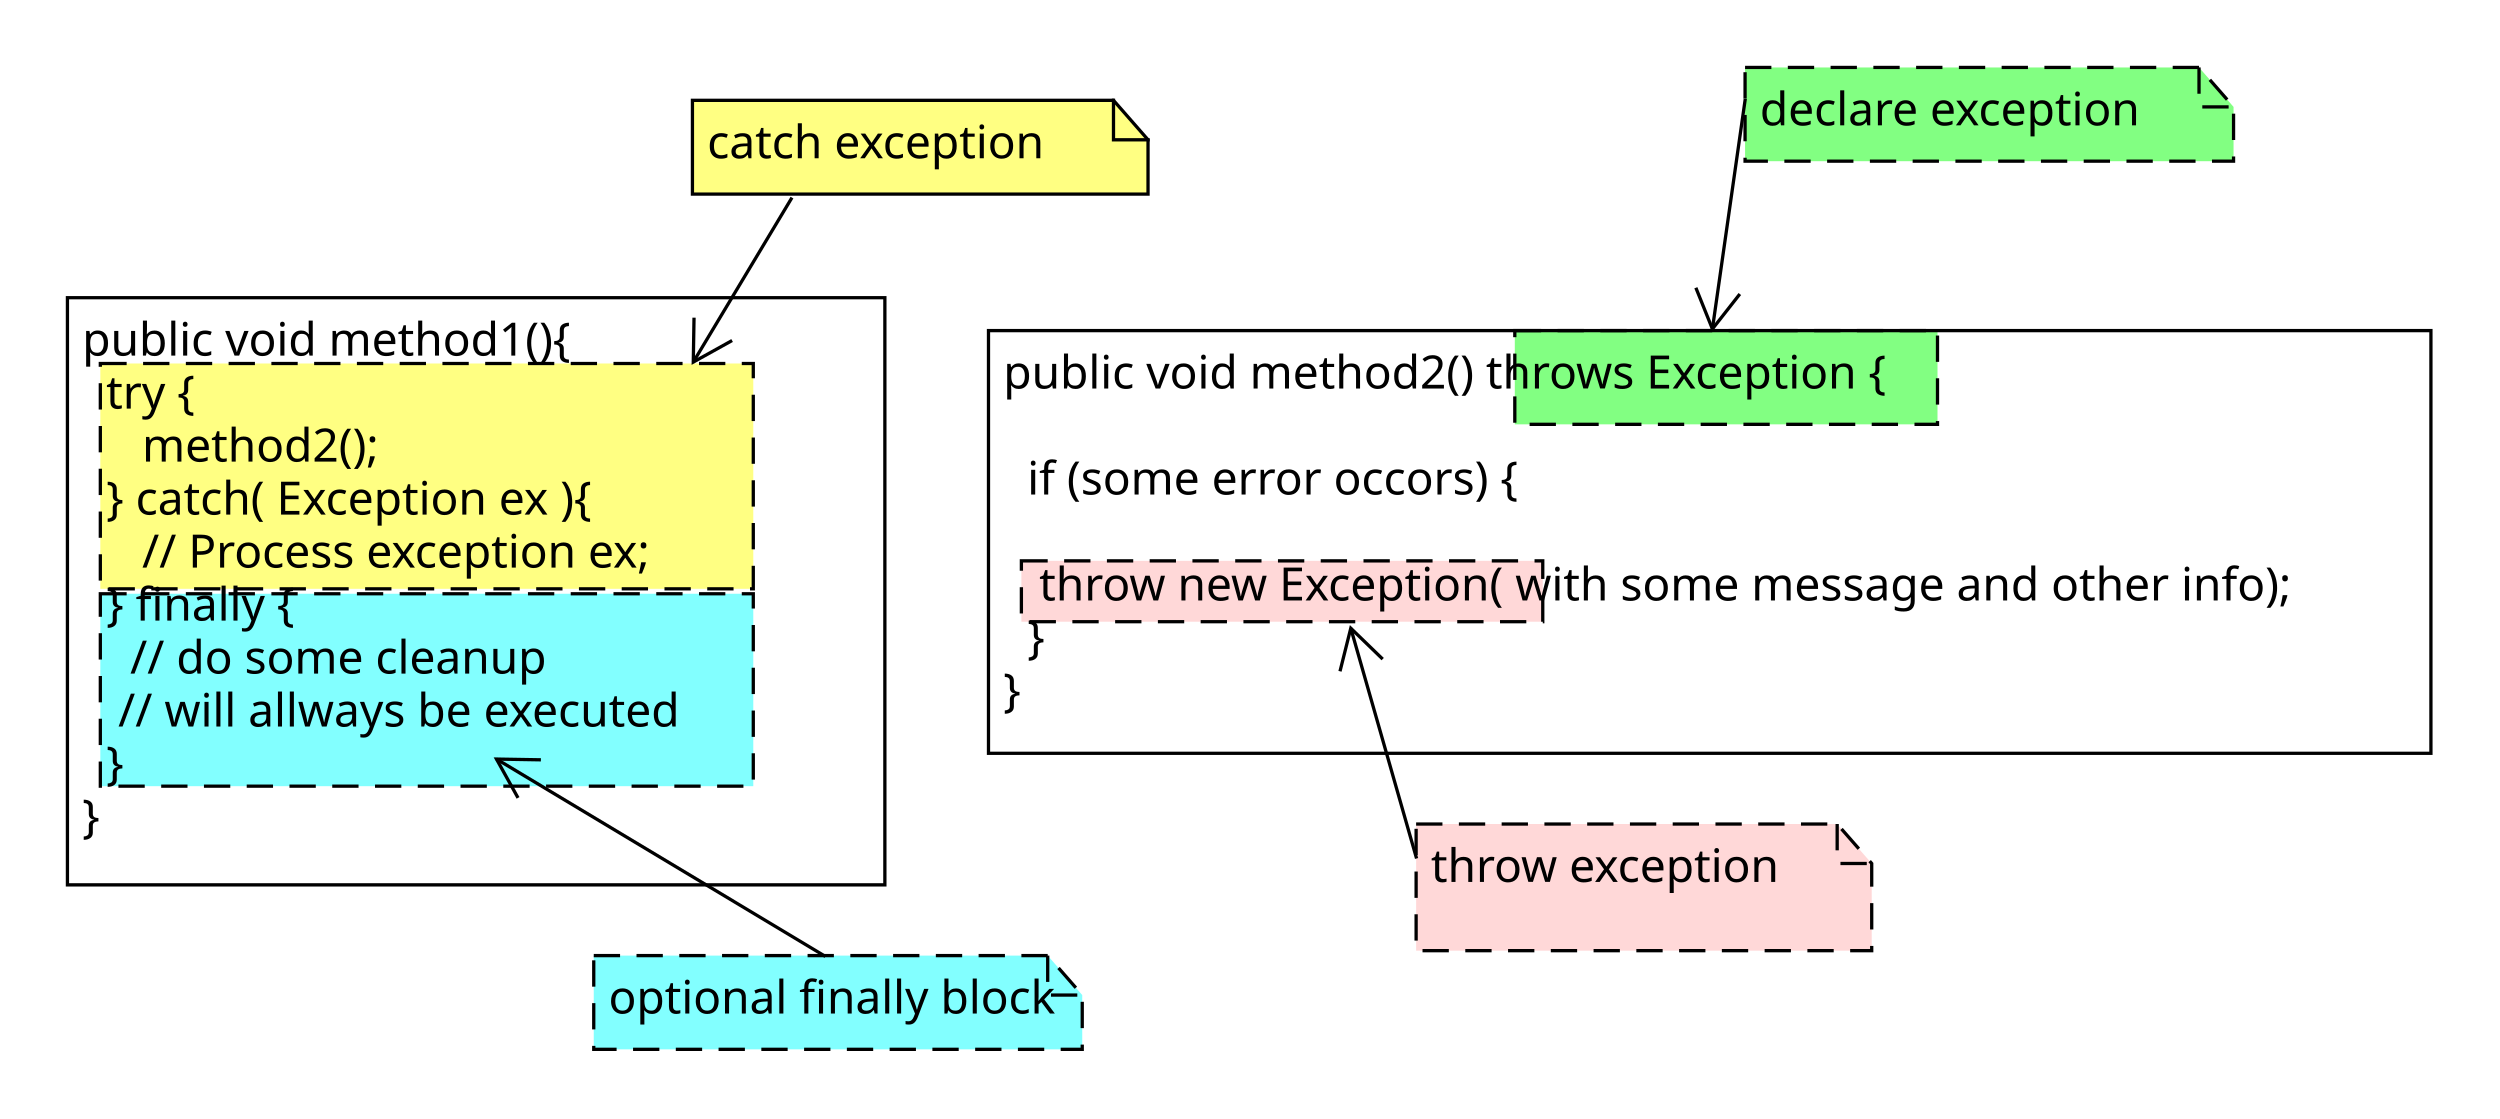
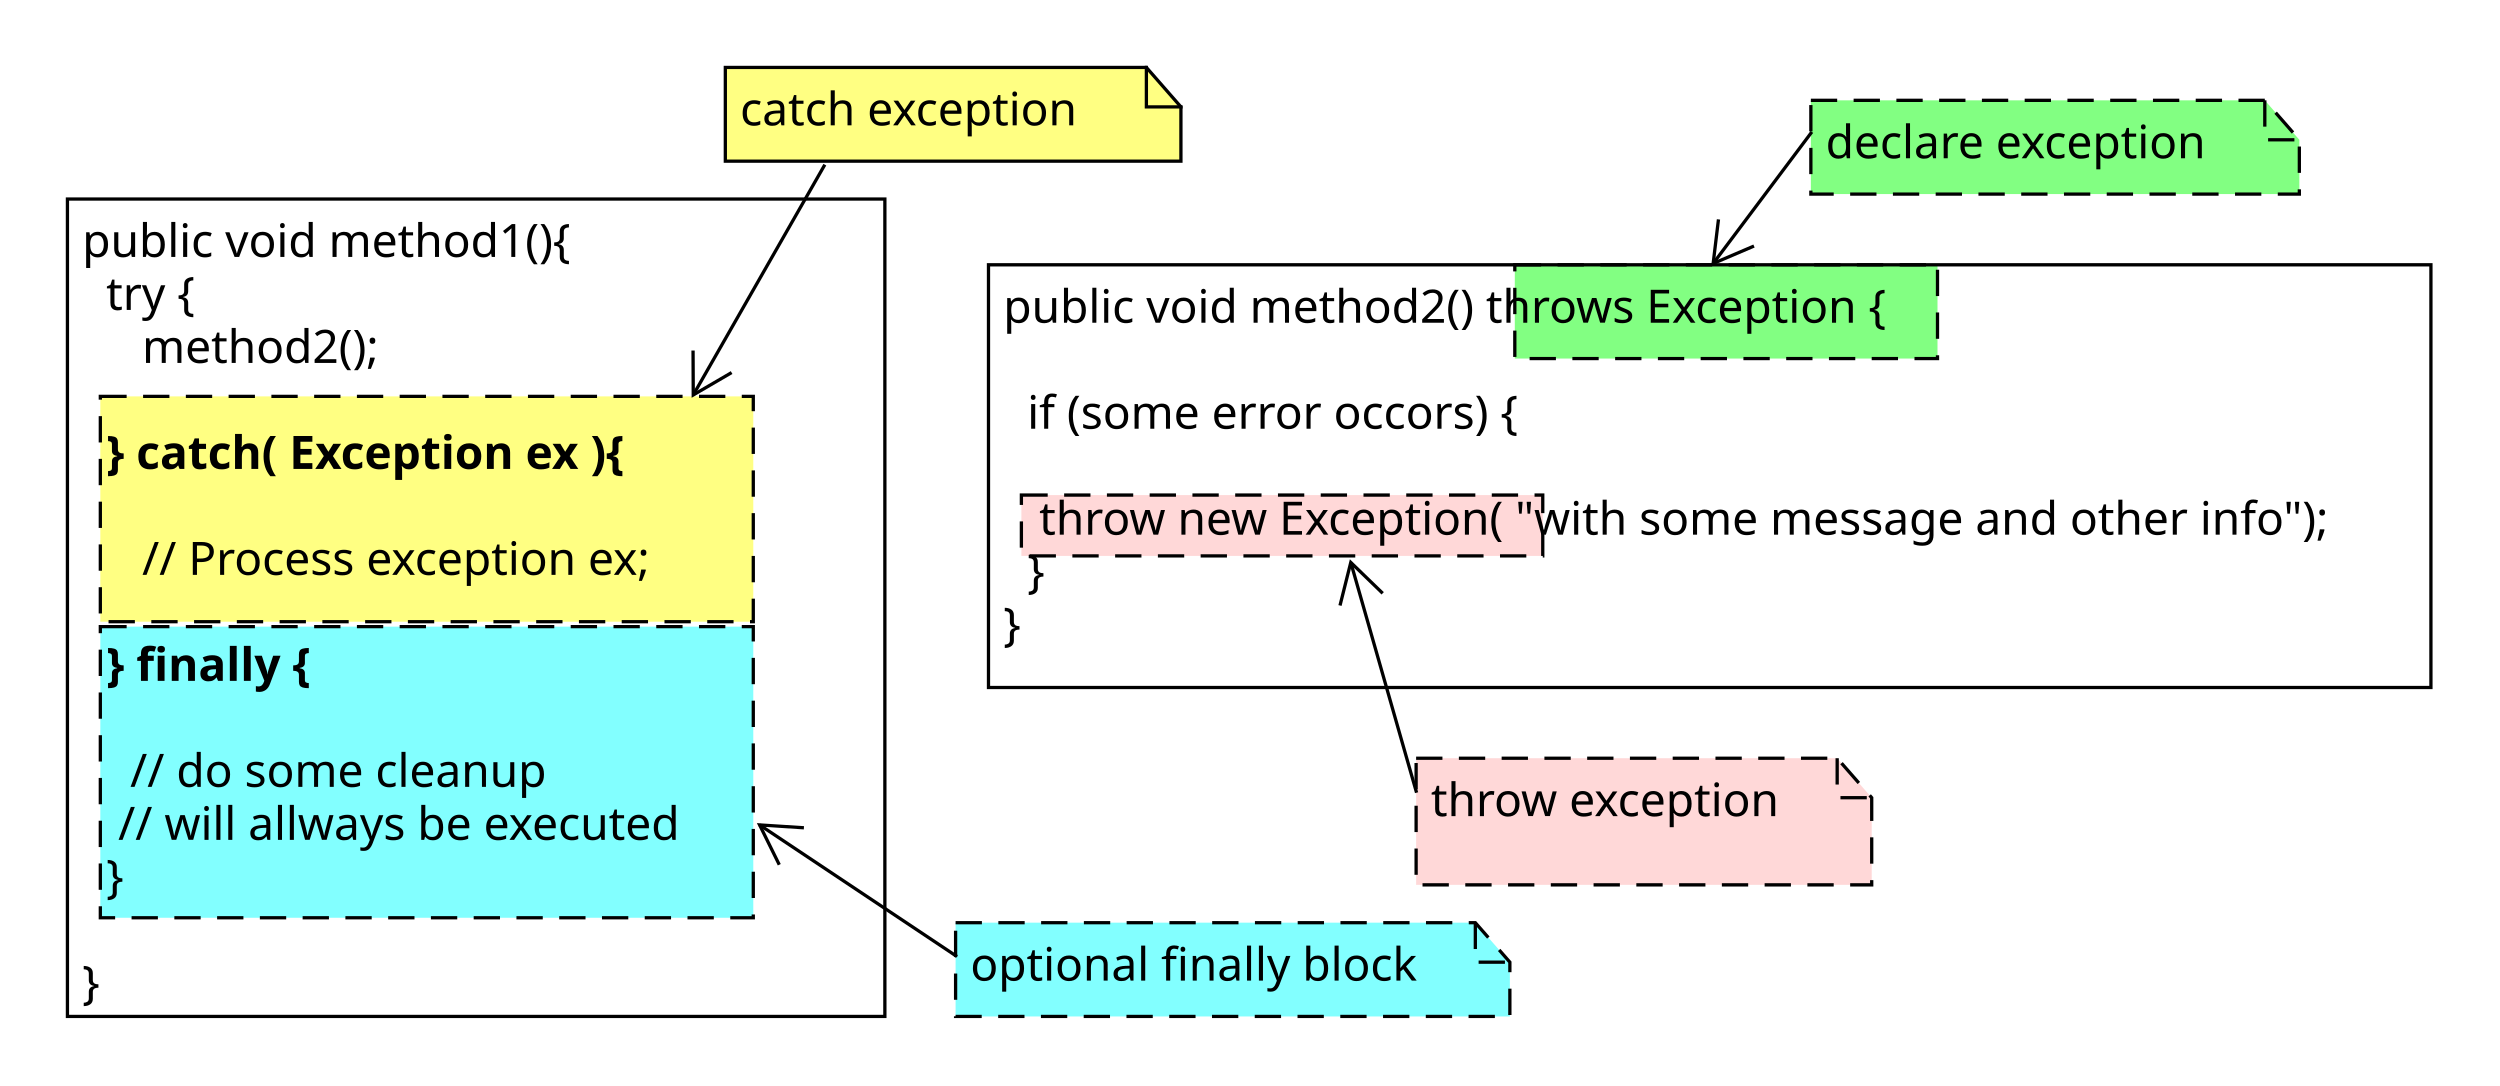
- <svg xmlns="http://www.w3.org/2000/svg" fill-opacity="1" color-rendering="auto" color-interpolation="auto" text-rendering="auto" stroke="black" stroke-linecap="square" width="760" stroke-miterlimit="10" shape-rendering="auto" stroke-opacity="1" fill="black" stroke-dasharray="none" font-weight="normal" stroke-width="1" viewBox="10 0 760 340" height="340" font-family="'Dialog'" font-style="normal" stroke-linejoin="miter" font-size="12px" stroke-dashoffset="0" image-rendering="auto">
+ <svg xmlns="http://www.w3.org/2000/svg" fill-opacity="1" color-rendering="auto" color-interpolation="auto" text-rendering="auto" stroke="black" stroke-linecap="square" width="760" stroke-miterlimit="10" shape-rendering="auto" stroke-opacity="1" fill="black" stroke-dasharray="none" font-weight="normal" stroke-width="1" viewBox="10 20 760 330" height="330" font-family="'Dialog'" font-style="normal" stroke-linejoin="miter" font-size="12px" stroke-dashoffset="0" image-rendering="auto">
  <defs id="genericDefs" />
  <g>
    <defs id="defs1">
      <clipPath clipPathUnits="userSpaceOnUse" id="clipPath1">
        <path d="M0 0 L2147483647 0 L2147483647 2147483647 L0 2147483647 L0 0 Z" />
      </clipPath>
      <clipPath clipPathUnits="userSpaceOnUse" id="clipPath2">
-         <path d="M0 0 L0 30 L150 30 L150 0 Z" />
+         <path d="M0 0 L0 30 L170 30 L170 0 Z" />
      </clipPath>
      <clipPath clipPathUnits="userSpaceOnUse" id="clipPath3">
-         <path d="M0 0 L0 60 L200 60 L200 0 Z" />
+         <path d="M0 0 L0 90 L200 90 L200 0 Z" />
      </clipPath>
      <clipPath clipPathUnits="userSpaceOnUse" id="clipPath4">
        <path d="M0 0 L0 70 L200 70 L200 0 Z" />
      </clipPath>
      <clipPath clipPathUnits="userSpaceOnUse" id="clipPath5">
+         <path d="M0 0 L0 30 L150 30 L150 0 Z" />
+       </clipPath>
+       <clipPath clipPathUnits="userSpaceOnUse" id="clipPath6">
        <path d="M0 0 L0 40 L140 40 L140 0 Z" />
      </clipPath>
-       <clipPath clipPathUnits="userSpaceOnUse" id="clipPath6">
+       <clipPath clipPathUnits="userSpaceOnUse" id="clipPath7">
        <path d="M0 0 L0 30 L140 30 L140 0 Z" />
      </clipPath>
-       <clipPath clipPathUnits="userSpaceOnUse" id="clipPath7">
+       <clipPath clipPathUnits="userSpaceOnUse" id="clipPath8">
        <path d="M0 0 L0 20 L160 20 L160 0 Z" />
      </clipPath>
-       <clipPath clipPathUnits="userSpaceOnUse" id="clipPath8">
+       <clipPath clipPathUnits="userSpaceOnUse" id="clipPath9">
        <path d="M0 0 L0 30 L130 30 L130 0 Z" />
      </clipPath>
-       <clipPath clipPathUnits="userSpaceOnUse" id="clipPath9">
-         <path d="M0 0 L0 180 L250 180 L250 0 Z" />
+       <clipPath clipPathUnits="userSpaceOnUse" id="clipPath10">
+         <path d="M0 0 L0 250 L250 250 L250 0 Z" />
      </clipPath>
-       <clipPath clipPathUnits="userSpaceOnUse" id="clipPath10">
+       <clipPath clipPathUnits="userSpaceOnUse" id="clipPath11">
        <path d="M0 0 L0 130 L440 130 L440 0 Z" />
      </clipPath>
-       <clipPath clipPathUnits="userSpaceOnUse" id="clipPath11">
-         <path d="M0 0 L0 90 L130 90 L130 0 Z" />
+       <clipPath clipPathUnits="userSpaceOnUse" id="clipPath12">
+         <path d="M0 0 L0 70 L90 70 L90 0 Z" />
      </clipPath>
-       <clipPath clipPathUnits="userSpaceOnUse" id="clipPath12">
+       <clipPath clipPathUnits="userSpaceOnUse" id="clipPath13">
        <path d="M0 0 L0 100 L50 100 L50 0 Z" />
      </clipPath>
-       <clipPath clipPathUnits="userSpaceOnUse" id="clipPath13">
-         <path d="M0 0 L0 100 L40 100 L40 0 Z" />
+       <clipPath clipPathUnits="userSpaceOnUse" id="clipPath14">
+         <path d="M0 0 L0 70 L60 70 L60 0 Z" />
      </clipPath>
-       <clipPath clipPathUnits="userSpaceOnUse" id="clipPath14">
-         <path d="M0 0 L0 80 L60 80 L60 0 Z" />
+       <clipPath clipPathUnits="userSpaceOnUse" id="clipPath15">
+         <path d="M0 0 L0 100 L70 100 L70 0 Z" />
      </clipPath>
    </defs>
-     <g fill="rgb(0,255,255)" fill-opacity="0.49" transform="translate(190,290)" stroke-opacity="0.49" stroke="rgb(0,255,255)">
-       <path d="M0.5 0.5 L138.5 0.5 L149 12.5 L149 29 L0.5 29 Z" stroke="none" clip-path="url(#clipPath2)" />
+     <g fill="rgb(0,255,255)" fill-opacity="0.49" transform="translate(300,300)" stroke-opacity="0.49" stroke="rgb(0,255,255)">
+       <path d="M0.5 0.5 L158.5 0.5 L169 12.5 L169 29 L0.5 29 Z" stroke="none" clip-path="url(#clipPath2)" />
    </g>
-     <g stroke-dasharray="8,5" stroke-miterlimit="5" transform="translate(190,290)" stroke-linecap="butt">
-       <path fill="none" d="M0.5 0.5 L138.5 0.5 L149 12.5 L149 29 L0.5 29 Z" clip-path="url(#clipPath2)" />
-       <path fill="none" d="M138.5 0.5 L138.5 12.5 L149 12.5" clip-path="url(#clipPath2)" />
+     <g stroke-dasharray="8,5" stroke-miterlimit="5" transform="translate(300,300)" stroke-linecap="butt">
+       <path fill="none" d="M0.5 0.5 L158.5 0.5 L169 12.5 L169 29 L0.5 29 Z" clip-path="url(#clipPath2)" />
+       <path fill="none" d="M158.5 0.5 L158.5 12.5 L169 12.5" clip-path="url(#clipPath2)" />
      <text x="5" font-size="14px" y="18.109" clip-path="url(#clipPath2)" font-family="sans-serif" stroke="none" xml:space="preserve">optional finally block</text>
    </g>
-     <g fill="rgb(0,255,255)" fill-opacity="0.49" transform="translate(40,180)" stroke-opacity="0.49" stroke="rgb(0,255,255)">
-       <rect x="0.5" width="198.5" height="58.5" y="0.5" clip-path="url(#clipPath3)" stroke="none" />
+     <g fill="rgb(0,255,255)" fill-opacity="0.49" transform="translate(40,210)" stroke-opacity="0.49" stroke="rgb(0,255,255)">
+       <rect x="0.5" width="198.5" height="88.5" y="0.5" clip-path="url(#clipPath3)" stroke="none" />
    </g>
-     <g stroke-dasharray="8,5" stroke-miterlimit="5" transform="translate(40,180)" stroke-linecap="butt">
-       <rect fill="none" x="0.5" width="198.5" height="58.5" y="0.5" clip-path="url(#clipPath3)" />
+     <g stroke-dasharray="8,5" stroke-miterlimit="5" transform="translate(40,210)" stroke-linecap="butt">
+       <rect fill="none" x="0.5" width="198.5" height="88.5" y="0.5" clip-path="url(#clipPath3)" />
    </g>
-     <g fill="rgb(255,255,0)" fill-opacity="0.49" transform="translate(40,110)" stroke-opacity="0.49" stroke="rgb(255,255,0)">
+     <g fill="rgb(255,255,0)" fill-opacity="0.49" transform="translate(40,140)" stroke-opacity="0.49" stroke="rgb(255,255,0)">
      <rect x="0.5" width="198.5" height="68.5" y="0.5" clip-path="url(#clipPath4)" stroke="none" />
    </g>
-     <g stroke-dasharray="8,5" stroke-miterlimit="5" transform="translate(40,110)" stroke-linecap="butt">
+     <g stroke-dasharray="8,5" stroke-miterlimit="5" transform="translate(40,140)" stroke-linecap="butt">
      <rect fill="none" x="0.5" width="198.5" height="68.5" y="0.5" clip-path="url(#clipPath4)" />
    </g>
-     <g fill="rgb(0,255,0)" fill-opacity="0.49" transform="translate(540,20)" stroke-opacity="0.49" stroke="rgb(0,255,0)">
-       <path d="M0.5 0.5 L138.5 0.5 L149 12.5 L149 29 L0.5 29 Z" stroke="none" clip-path="url(#clipPath2)" />
+     <g fill="rgb(0,255,0)" fill-opacity="0.49" transform="translate(560,50)" stroke-opacity="0.49" stroke="rgb(0,255,0)">
+       <path d="M0.5 0.5 L138.5 0.5 L149 12.5 L149 29 L0.5 29 Z" stroke="none" clip-path="url(#clipPath5)" />
    </g>
-     <g stroke-dasharray="8,5" stroke-miterlimit="5" transform="translate(540,20)" stroke-linecap="butt">
-       <path fill="none" d="M0.5 0.5 L138.5 0.5 L149 12.5 L149 29 L0.5 29 Z" clip-path="url(#clipPath2)" />
-       <path fill="none" d="M138.5 0.5 L138.5 12.5 L149 12.5" clip-path="url(#clipPath2)" />
-       <text x="5" font-size="14px" y="18.109" clip-path="url(#clipPath2)" font-family="sans-serif" stroke="none" xml:space="preserve">declare exception</text>
+     <g stroke-dasharray="8,5" stroke-miterlimit="5" transform="translate(560,50)" stroke-linecap="butt">
+       <path fill="none" d="M0.5 0.5 L138.5 0.5 L149 12.5 L149 29 L0.5 29 Z" clip-path="url(#clipPath5)" />
+       <path fill="none" d="M138.5 0.5 L138.5 12.5 L149 12.5" clip-path="url(#clipPath5)" />
+       <text x="5" font-size="14px" y="18.109" clip-path="url(#clipPath5)" font-family="sans-serif" stroke="none" xml:space="preserve">declare exception</text>
    </g>
    <g fill="rgb(255,175,175)" fill-opacity="0.49" transform="translate(440,250)" stroke-opacity="0.49" stroke="rgb(255,175,175)">
-       <path d="M0.5 0.5 L128.5 0.5 L139 12.5 L139 39 L0.5 39 Z" stroke="none" clip-path="url(#clipPath5)" />
+       <path d="M0.5 0.5 L128.5 0.5 L139 12.5 L139 39 L0.5 39 Z" stroke="none" clip-path="url(#clipPath6)" />
    </g>
    <g stroke-dasharray="8,5" stroke-miterlimit="5" transform="translate(440,250)" stroke-linecap="butt">
-       <path fill="none" d="M0.5 0.5 L128.5 0.5 L139 12.5 L139 39 L0.5 39 Z" clip-path="url(#clipPath5)" />
-       <path fill="none" d="M128.5 0.5 L128.5 12.5 L139 12.5" clip-path="url(#clipPath5)" />
-       <text x="5" font-size="14px" y="18.109" clip-path="url(#clipPath5)" font-family="sans-serif" stroke="none" xml:space="preserve">throw exception</text>
+       <path fill="none" d="M0.5 0.5 L128.5 0.5 L139 12.5 L139 39 L0.5 39 Z" clip-path="url(#clipPath6)" />
+       <path fill="none" d="M128.5 0.5 L128.5 12.5 L139 12.5" clip-path="url(#clipPath6)" />
+       <text x="5" font-size="14px" y="18.109" clip-path="url(#clipPath6)" font-family="sans-serif" stroke="none" xml:space="preserve">throw exception</text>
    </g>
-     <g fill="rgb(255,255,0)" fill-opacity="0.49" transform="translate(220,30)" stroke-opacity="0.49" stroke="rgb(255,255,0)">
-       <path d="M0.5 0.5 L128.5 0.5 L139 12.5 L139 29 L0.5 29 Z" stroke="none" clip-path="url(#clipPath6)" />
+     <g fill="rgb(255,255,0)" fill-opacity="0.49" transform="translate(230,40)" stroke-opacity="0.49" stroke="rgb(255,255,0)">
+       <path d="M0.5 0.5 L128.5 0.5 L139 12.5 L139 29 L0.5 29 Z" stroke="none" clip-path="url(#clipPath7)" />
    </g>
-     <g transform="translate(220,30)">
-       <path fill="none" d="M0.5 0.5 L128.5 0.5 L139 12.5 L139 29 L0.5 29 Z" clip-path="url(#clipPath6)" />
-       <path fill="none" d="M128.5 0.5 L128.5 12.5 L139 12.5" clip-path="url(#clipPath6)" />
-       <text x="5" font-size="14px" y="18.109" clip-path="url(#clipPath6)" font-family="sans-serif" stroke="none" xml:space="preserve">catch exception</text>
+     <g transform="translate(230,40)">
+       <path fill="none" d="M0.5 0.5 L128.5 0.5 L139 12.5 L139 29 L0.5 29 Z" clip-path="url(#clipPath7)" />
+       <path fill="none" d="M128.5 0.5 L128.5 12.5 L139 12.5" clip-path="url(#clipPath7)" />
+       <text x="5" font-size="14px" y="18.109" clip-path="url(#clipPath7)" font-family="sans-serif" stroke="none" xml:space="preserve">catch exception</text>
    </g>
    <g fill="rgb(255,175,175)" fill-opacity="0.49" transform="translate(320,170)" stroke-opacity="0.49" stroke="rgb(255,175,175)">
-       <rect x="0.5" width="158.5" height="18.5" y="0.5" clip-path="url(#clipPath7)" stroke="none" />
+       <rect x="0.5" width="158.5" height="18.5" y="0.5" clip-path="url(#clipPath8)" stroke="none" />
    </g>
    <g stroke-dasharray="8,5" stroke-miterlimit="5" transform="translate(320,170)" stroke-linecap="butt">
-       <rect fill="none" x="0.5" width="158.5" height="18.5" y="0.5" clip-path="url(#clipPath7)" />
+       <rect fill="none" x="0.5" width="158.5" height="18.5" y="0.5" clip-path="url(#clipPath8)" />
    </g>
    <g fill="rgb(0,255,0)" fill-opacity="0.49" transform="translate(470,100)" stroke-opacity="0.49" stroke="rgb(0,255,0)">
-       <rect x="0.5" width="128.5" height="28.5" y="0.5" clip-path="url(#clipPath8)" stroke="none" />
+       <rect x="0.5" width="128.5" height="28.5" y="0.5" clip-path="url(#clipPath9)" stroke="none" />
    </g>
    <g stroke-dasharray="8,5" stroke-miterlimit="5" transform="translate(470,100)" stroke-linecap="butt">
-       <rect fill="none" x="0.5" width="128.5" height="28.5" y="0.5" clip-path="url(#clipPath8)" />
+       <rect fill="none" x="0.5" width="128.5" height="28.5" y="0.5" clip-path="url(#clipPath9)" />
    </g>
-     <g fill="rgb(255,255,255)" fill-opacity="0" transform="translate(30,90)" stroke-opacity="0" stroke="rgb(255,255,255)">
-       <rect x="0.5" width="248.5" height="178.5" y="0.5" clip-path="url(#clipPath9)" stroke="none" />
+     <g fill="rgb(255,255,255)" fill-opacity="0" transform="translate(30,80)" stroke-opacity="0" stroke="rgb(255,255,255)">
+       <rect x="0.5" width="248.5" height="248.5" y="0.5" clip-path="url(#clipPath10)" stroke="none" />
    </g>
-     <g transform="translate(30,90)">
-       <rect fill="none" x="0.5" width="248.5" height="178.5" y="0.5" clip-path="url(#clipPath9)" />
-       <text x="5" font-size="14px" y="18.109" clip-path="url(#clipPath9)" font-family="sans-serif" stroke="none" xml:space="preserve">public void method1(){</text>
-       <text x="5" font-size="14px" y="34.219" clip-path="url(#clipPath9)" font-family="sans-serif" stroke="none" xml:space="preserve">  try {</text>
-       <text x="5" font-size="14px" y="50.328" clip-path="url(#clipPath9)" font-family="sans-serif" stroke="none" xml:space="preserve">     method2();</text>
-       <text x="5" font-size="14px" y="66.438" clip-path="url(#clipPath9)" font-family="sans-serif" stroke="none" xml:space="preserve">  } catch( Exception ex ){</text>
-       <text x="5" font-size="14px" y="82.547" clip-path="url(#clipPath9)" font-family="sans-serif" stroke="none" xml:space="preserve">  	  // Process exception ex;</text>
-       <text x="5" font-size="14px" y="98.656" clip-path="url(#clipPath9)" font-family="sans-serif" stroke="none" xml:space="preserve">  } finally {</text>
-       <text x="5" font-size="14px" y="114.766" clip-path="url(#clipPath9)" font-family="sans-serif" stroke="none" xml:space="preserve">  	 // do some cleanup</text>
-       <text x="5" font-size="14px" y="130.875" clip-path="url(#clipPath9)" font-family="sans-serif" stroke="none" xml:space="preserve">   // will allways be executed </text>
-       <text x="5" font-size="14px" y="146.984" clip-path="url(#clipPath9)" font-family="sans-serif" stroke="none" xml:space="preserve">  }</text>
-       <text x="5" font-size="14px" y="163.094" clip-path="url(#clipPath9)" font-family="sans-serif" stroke="none" xml:space="preserve">}</text>
+     <g transform="translate(30,80)">
+       <rect fill="none" x="0.5" width="248.5" height="248.5" y="0.5" clip-path="url(#clipPath10)" />
+       <text x="5" font-size="14px" y="18.109" clip-path="url(#clipPath10)" font-family="sans-serif" stroke="none" xml:space="preserve">public void method1(){</text>
+       <text x="5" font-size="14px" y="34.219" clip-path="url(#clipPath10)" font-family="sans-serif" stroke="none" xml:space="preserve">  try {</text>
+       <text x="5" font-size="14px" y="50.328" clip-path="url(#clipPath10)" font-family="sans-serif" stroke="none" xml:space="preserve">     method2();</text>
+       <text x="5" font-size="14px" y="66.438" clip-path="url(#clipPath10)" font-family="sans-serif" stroke="none" xml:space="preserve">     </text>
+       <text x="5" font-size="14px" y="82.547" clip-path="url(#clipPath10)" font-family="sans-serif" stroke="none" font-weight="bold" xml:space="preserve">  } catch( Exception ex ){</text>
+       <text x="5" font-size="14px" y="98.656" clip-path="url(#clipPath10)" font-family="sans-serif" stroke="none" xml:space="preserve">  </text>
+       <text x="5" font-size="14px" y="114.766" clip-path="url(#clipPath10)" font-family="sans-serif" stroke="none" xml:space="preserve">  	  // Process exception ex;</text>
+       <text x="5" font-size="14px" y="130.875" clip-path="url(#clipPath10)" font-family="sans-serif" stroke="none" xml:space="preserve">  </text>
+       <text x="5" font-size="14px" y="146.984" clip-path="url(#clipPath10)" font-family="sans-serif" stroke="none" font-weight="bold" xml:space="preserve">  } finally {</text>
+       <text x="5" font-size="14px" y="163.094" clip-path="url(#clipPath10)" font-family="sans-serif" stroke="none" xml:space="preserve">  </text>
+       <text x="5" font-size="14px" y="179.203" clip-path="url(#clipPath10)" font-family="sans-serif" stroke="none" xml:space="preserve">  	 // do some cleanup</text>
+       <text x="5" font-size="14px" y="195.312" clip-path="url(#clipPath10)" font-family="sans-serif" stroke="none" xml:space="preserve">   // will allways be executed </text>
+       <text x="5" font-size="14px" y="211.422" clip-path="url(#clipPath10)" font-family="sans-serif" stroke="none" xml:space="preserve">  }</text>
+       <text x="5" font-size="14px" y="227.531" clip-path="url(#clipPath10)" font-family="sans-serif" stroke="none" xml:space="preserve">  </text>
+       <text x="5" font-size="14px" y="243.641" clip-path="url(#clipPath10)" font-family="sans-serif" stroke="none" xml:space="preserve">}</text>
    </g>
    <g fill="rgb(255,255,255)" fill-opacity="0" transform="translate(310,100)" stroke-opacity="0" stroke="rgb(255,255,255)">
-       <rect x="0.5" width="438.5" height="128.5" y="0.5" clip-path="url(#clipPath10)" stroke="none" />
+       <rect x="0.5" width="438.5" height="128.5" y="0.5" clip-path="url(#clipPath11)" stroke="none" />
    </g>
    <g transform="translate(310,100)">
-       <rect fill="none" x="0.5" width="438.5" height="128.5" y="0.5" clip-path="url(#clipPath10)" />
-       <text x="5" font-size="14px" y="18.109" clip-path="url(#clipPath10)" font-family="sans-serif" stroke="none" xml:space="preserve">public void method2() throws Exception {</text>
-       <text x="5" font-size="14px" y="50.328" clip-path="url(#clipPath10)" font-family="sans-serif" stroke="none" xml:space="preserve">  if (some error occors) {</text>
-       <text x="5" font-size="14px" y="66.438" clip-path="url(#clipPath10)" font-family="sans-serif" stroke="none" xml:space="preserve">  </text>
-       <text x="5" font-size="14px" y="82.547" clip-path="url(#clipPath10)" font-family="sans-serif" stroke="none" xml:space="preserve">  	throw new Exception( with some message and other info);</text>
-       <text x="5" font-size="14px" y="98.656" clip-path="url(#clipPath10)" font-family="sans-serif" stroke="none" xml:space="preserve">  }</text>
-       <text x="5" font-size="14px" y="114.766" clip-path="url(#clipPath10)" font-family="sans-serif" stroke="none" xml:space="preserve">}</text>
+       <rect fill="none" x="0.5" width="438.5" height="128.5" y="0.5" clip-path="url(#clipPath11)" />
+       <text x="5" font-size="14px" y="18.109" clip-path="url(#clipPath11)" font-family="sans-serif" stroke="none" xml:space="preserve">public void method2() throws Exception {</text>
+       <text x="5" font-size="14px" y="50.328" clip-path="url(#clipPath11)" font-family="sans-serif" stroke="none" xml:space="preserve">  if (some error occors) {</text>
+       <text x="5" font-size="14px" y="66.438" clip-path="url(#clipPath11)" font-family="sans-serif" stroke="none" xml:space="preserve">  </text>
+       <text x="5" font-size="14px" y="82.547" clip-path="url(#clipPath11)" font-family="sans-serif" stroke="none" xml:space="preserve">  	throw new Exception( "with some message and other info");</text>
+       <text x="5" font-size="14px" y="98.656" clip-path="url(#clipPath11)" font-family="sans-serif" stroke="none" xml:space="preserve">  }</text>
+       <text x="5" font-size="14px" y="114.766" clip-path="url(#clipPath11)" font-family="sans-serif" stroke="none" xml:space="preserve">}</text>
    </g>
-     <g transform="translate(150,220)">
-       <path fill="none" d="M11.357 11.014 L110.5 70.5" clip-path="url(#clipPath11)" />
-       <path fill="none" d="M17.238 22.123 L10.929 10.757 L23.927 10.976" clip-path="url(#clipPath11)" />
+     <g transform="translate(230,260)">
+       <path fill="none" d="M11.332 11.055 L70.5 50.5" clip-path="url(#clipPath12)" />
+       <path fill="none" d="M16.678 22.431 L10.916 10.777 L23.889 11.614" clip-path="url(#clipPath12)" />
    </g>
    <g transform="translate(410,180)">
-       <path fill="none" d="M10.775 11.461 L30.5 80.5" clip-path="url(#clipPath12)" />
-       <path fill="none" d="M7.48 23.592 L10.637 10.981 L19.98 20.02" clip-path="url(#clipPath12)" />
+       <path fill="none" d="M10.775 11.461 L30.5 80.5" clip-path="url(#clipPath13)" />
+       <path fill="none" d="M7.48 23.592 L10.637 10.981 L19.98 20.02" clip-path="url(#clipPath13)" />
    </g>
-     <g transform="translate(520,20)">
-       <path fill="none" d="M10.641 79.51 L20.5 10.5" clip-path="url(#clipPath13)" />
-       <path fill="none" d="M18.598 69.779 L10.571 80.005 L5.728 67.941" clip-path="url(#clipPath13)" />
+     <g transform="translate(520,50)">
+       <path fill="none" d="M11.1 49.7 L40.5 10.5" clip-path="url(#clipPath14)" />
+       <path fill="none" d="M22.755 44.993 L10.8 50.1 L12.355 37.193" clip-path="url(#clipPath14)" />
    </g>
-     <g transform="translate(210,50)">
-       <path fill="none" d="M11.014 59.642 L40.5 10.5" clip-path="url(#clipPath14)" />
-       <path fill="none" d="M22.123 53.761 L10.757 60.071 L10.976 47.073" clip-path="url(#clipPath14)" />
+     <g transform="translate(210,60)">
+       <path fill="none" d="M10.996 79.632 L50.5 10.5" clip-path="url(#clipPath15)" />
+       <path fill="none" d="M21.977 73.516 L10.748 80.066 L10.69 67.066" clip-path="url(#clipPath15)" />
    </g>
  </g>
</svg>
